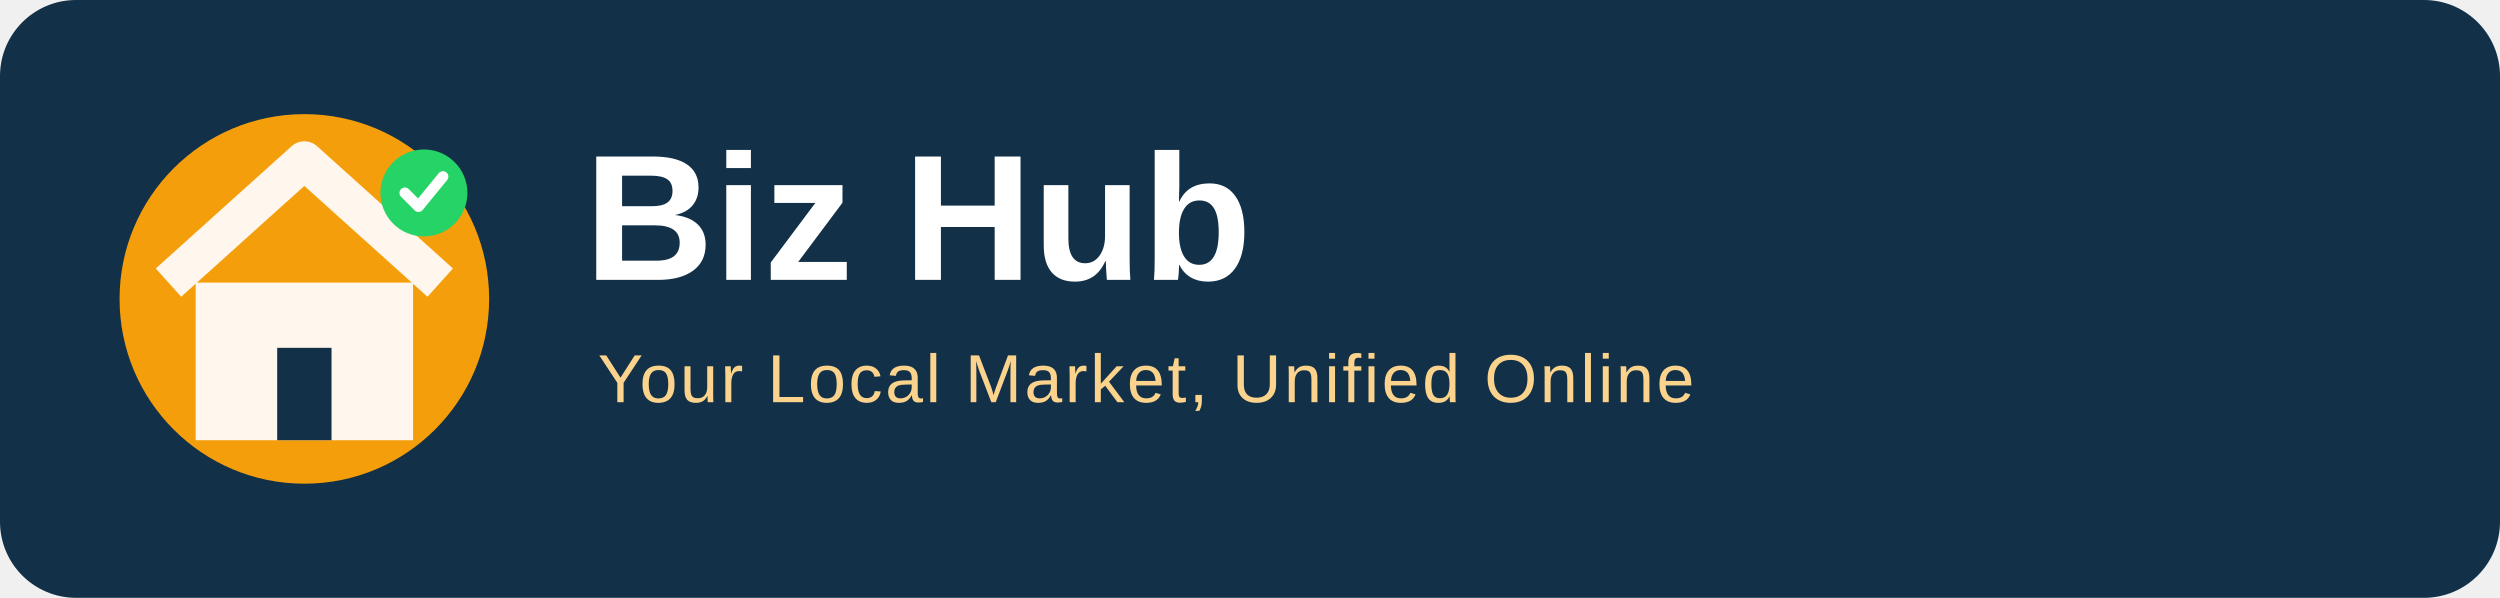
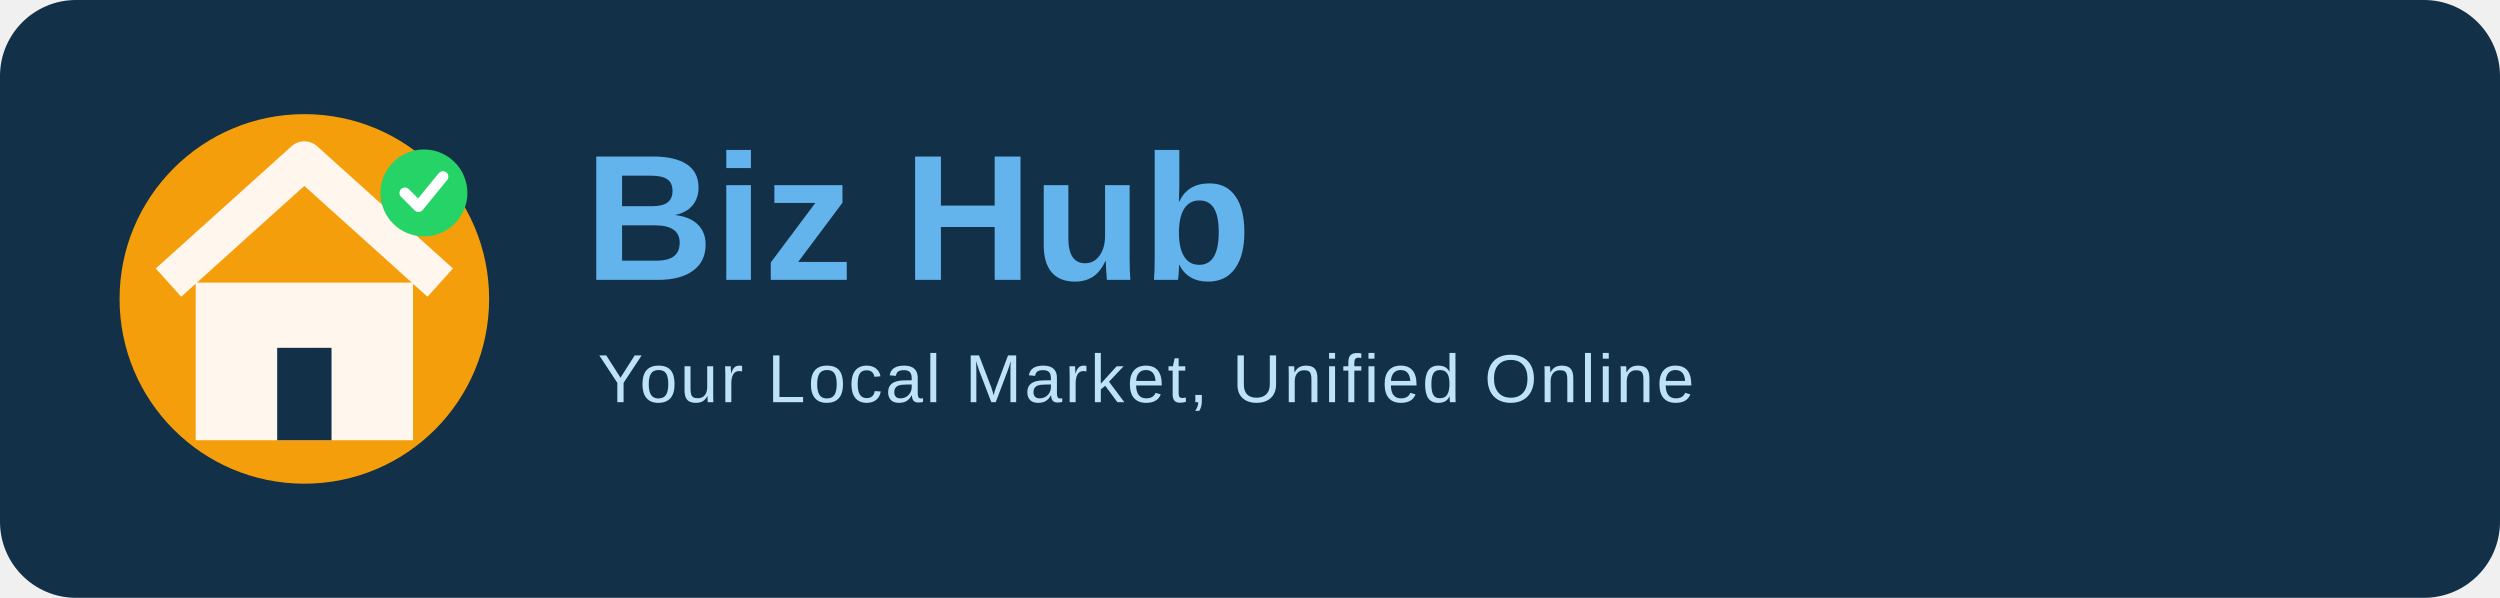
<svg xmlns="http://www.w3.org/2000/svg" width="920" height="220" viewBox="0 0 920 220" role="img" aria-labelledby="title desc">
  <rect width="920" height="220" rx="28" fill="#123047" />
  <circle cx="112" cy="110" r="68" fill="#f59e0b" />
  <path d="M72 104h80v58H72z" fill="#fff7ed" />
  <path d="M62 104l50-45 50 45" fill="none" stroke="#fff7ed" stroke-width="14" stroke-linejoin="round" />
  <path d="M102 162v-34h20v34" fill="#123047" />
  <circle cx="156" cy="71" r="16" fill="#25d366" />
  <path d="M149 71l5 5 9-11" fill="none" stroke="white" stroke-width="4" stroke-linecap="round" stroke-linejoin="round" />
-   <text x="215" y="103" font-family="Segoe UI, Arial, sans-serif" font-size="66" font-weight="700" fill="white">Biz Hub</text>
-   <text x="220" y="148" font-family="Segoe UI, Arial, sans-serif" font-size="25" letter-spacing="1" fill="#fbd38d">Your Local Market, Unified Online</text>
+   <text x="215" y="103" font-family="Segoe UI, Arial, sans-serif" font-size="66" font-weight="700" fill="#63b3ed">Biz Hub</text>
+   <text x="220" y="148" font-family="Segoe UI, Arial, sans-serif" font-size="25" letter-spacing="1" fill="#bee3f8">Your Local Market, Unified Online</text>
</svg>
